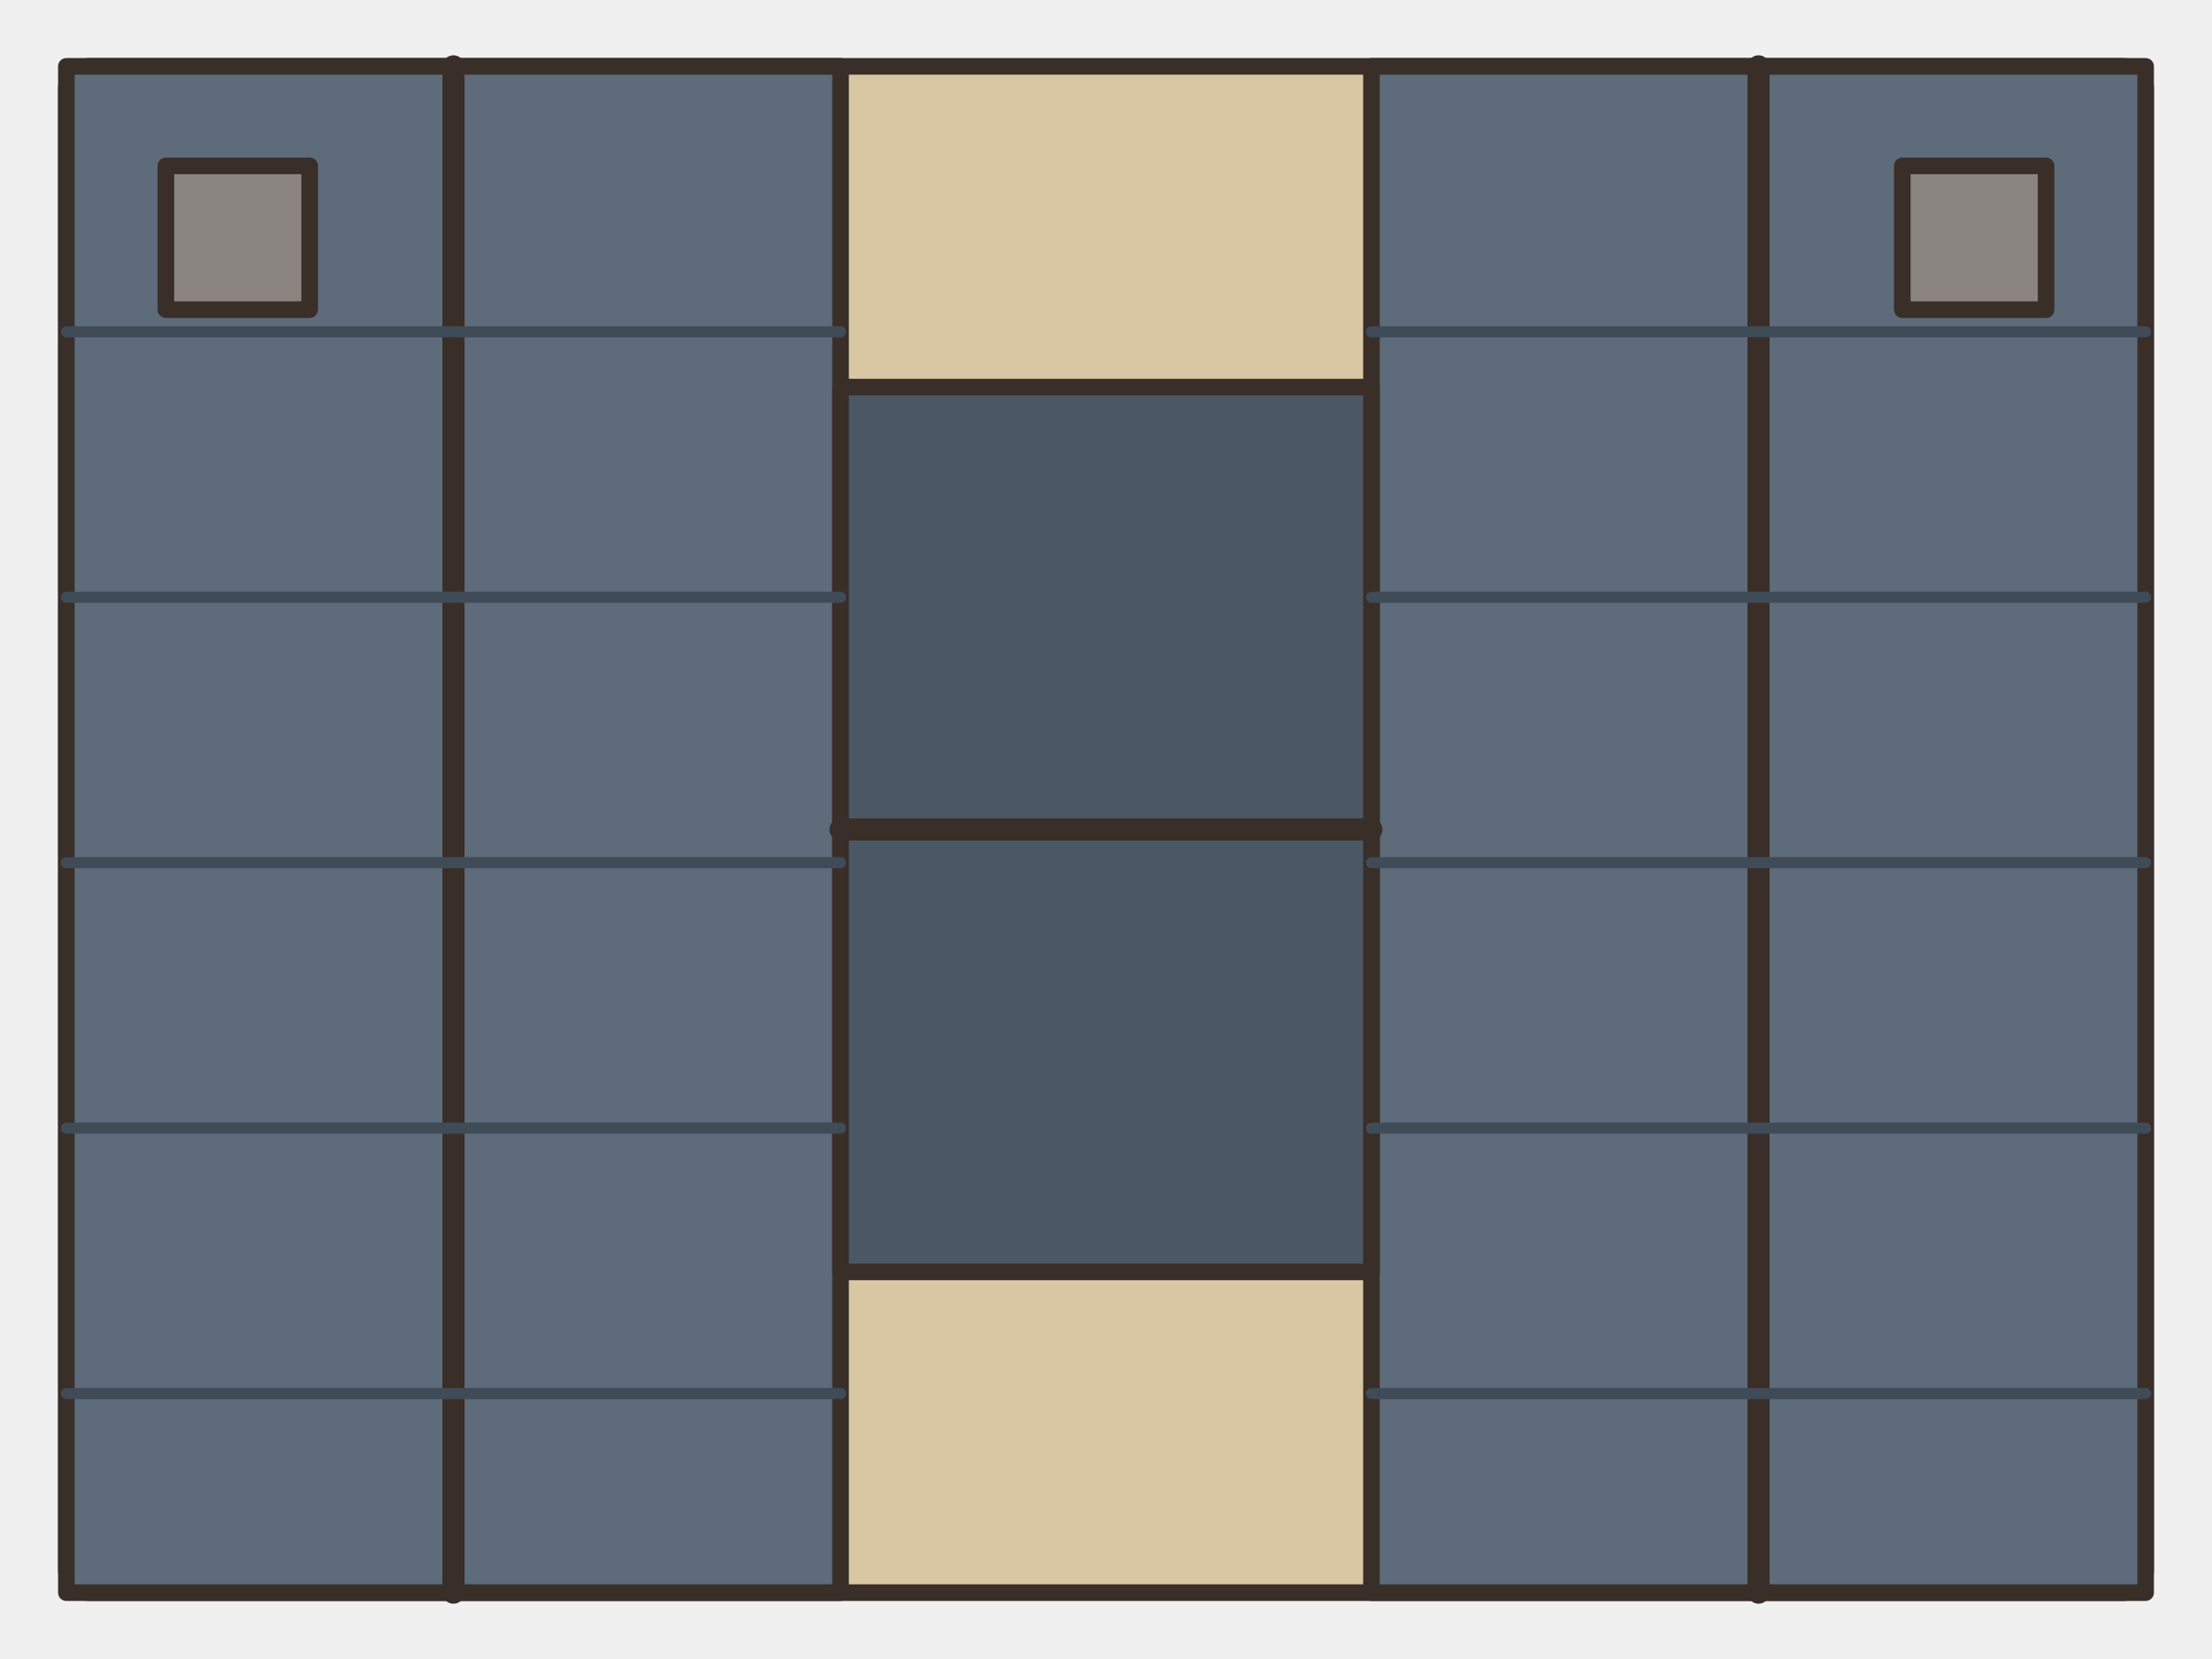
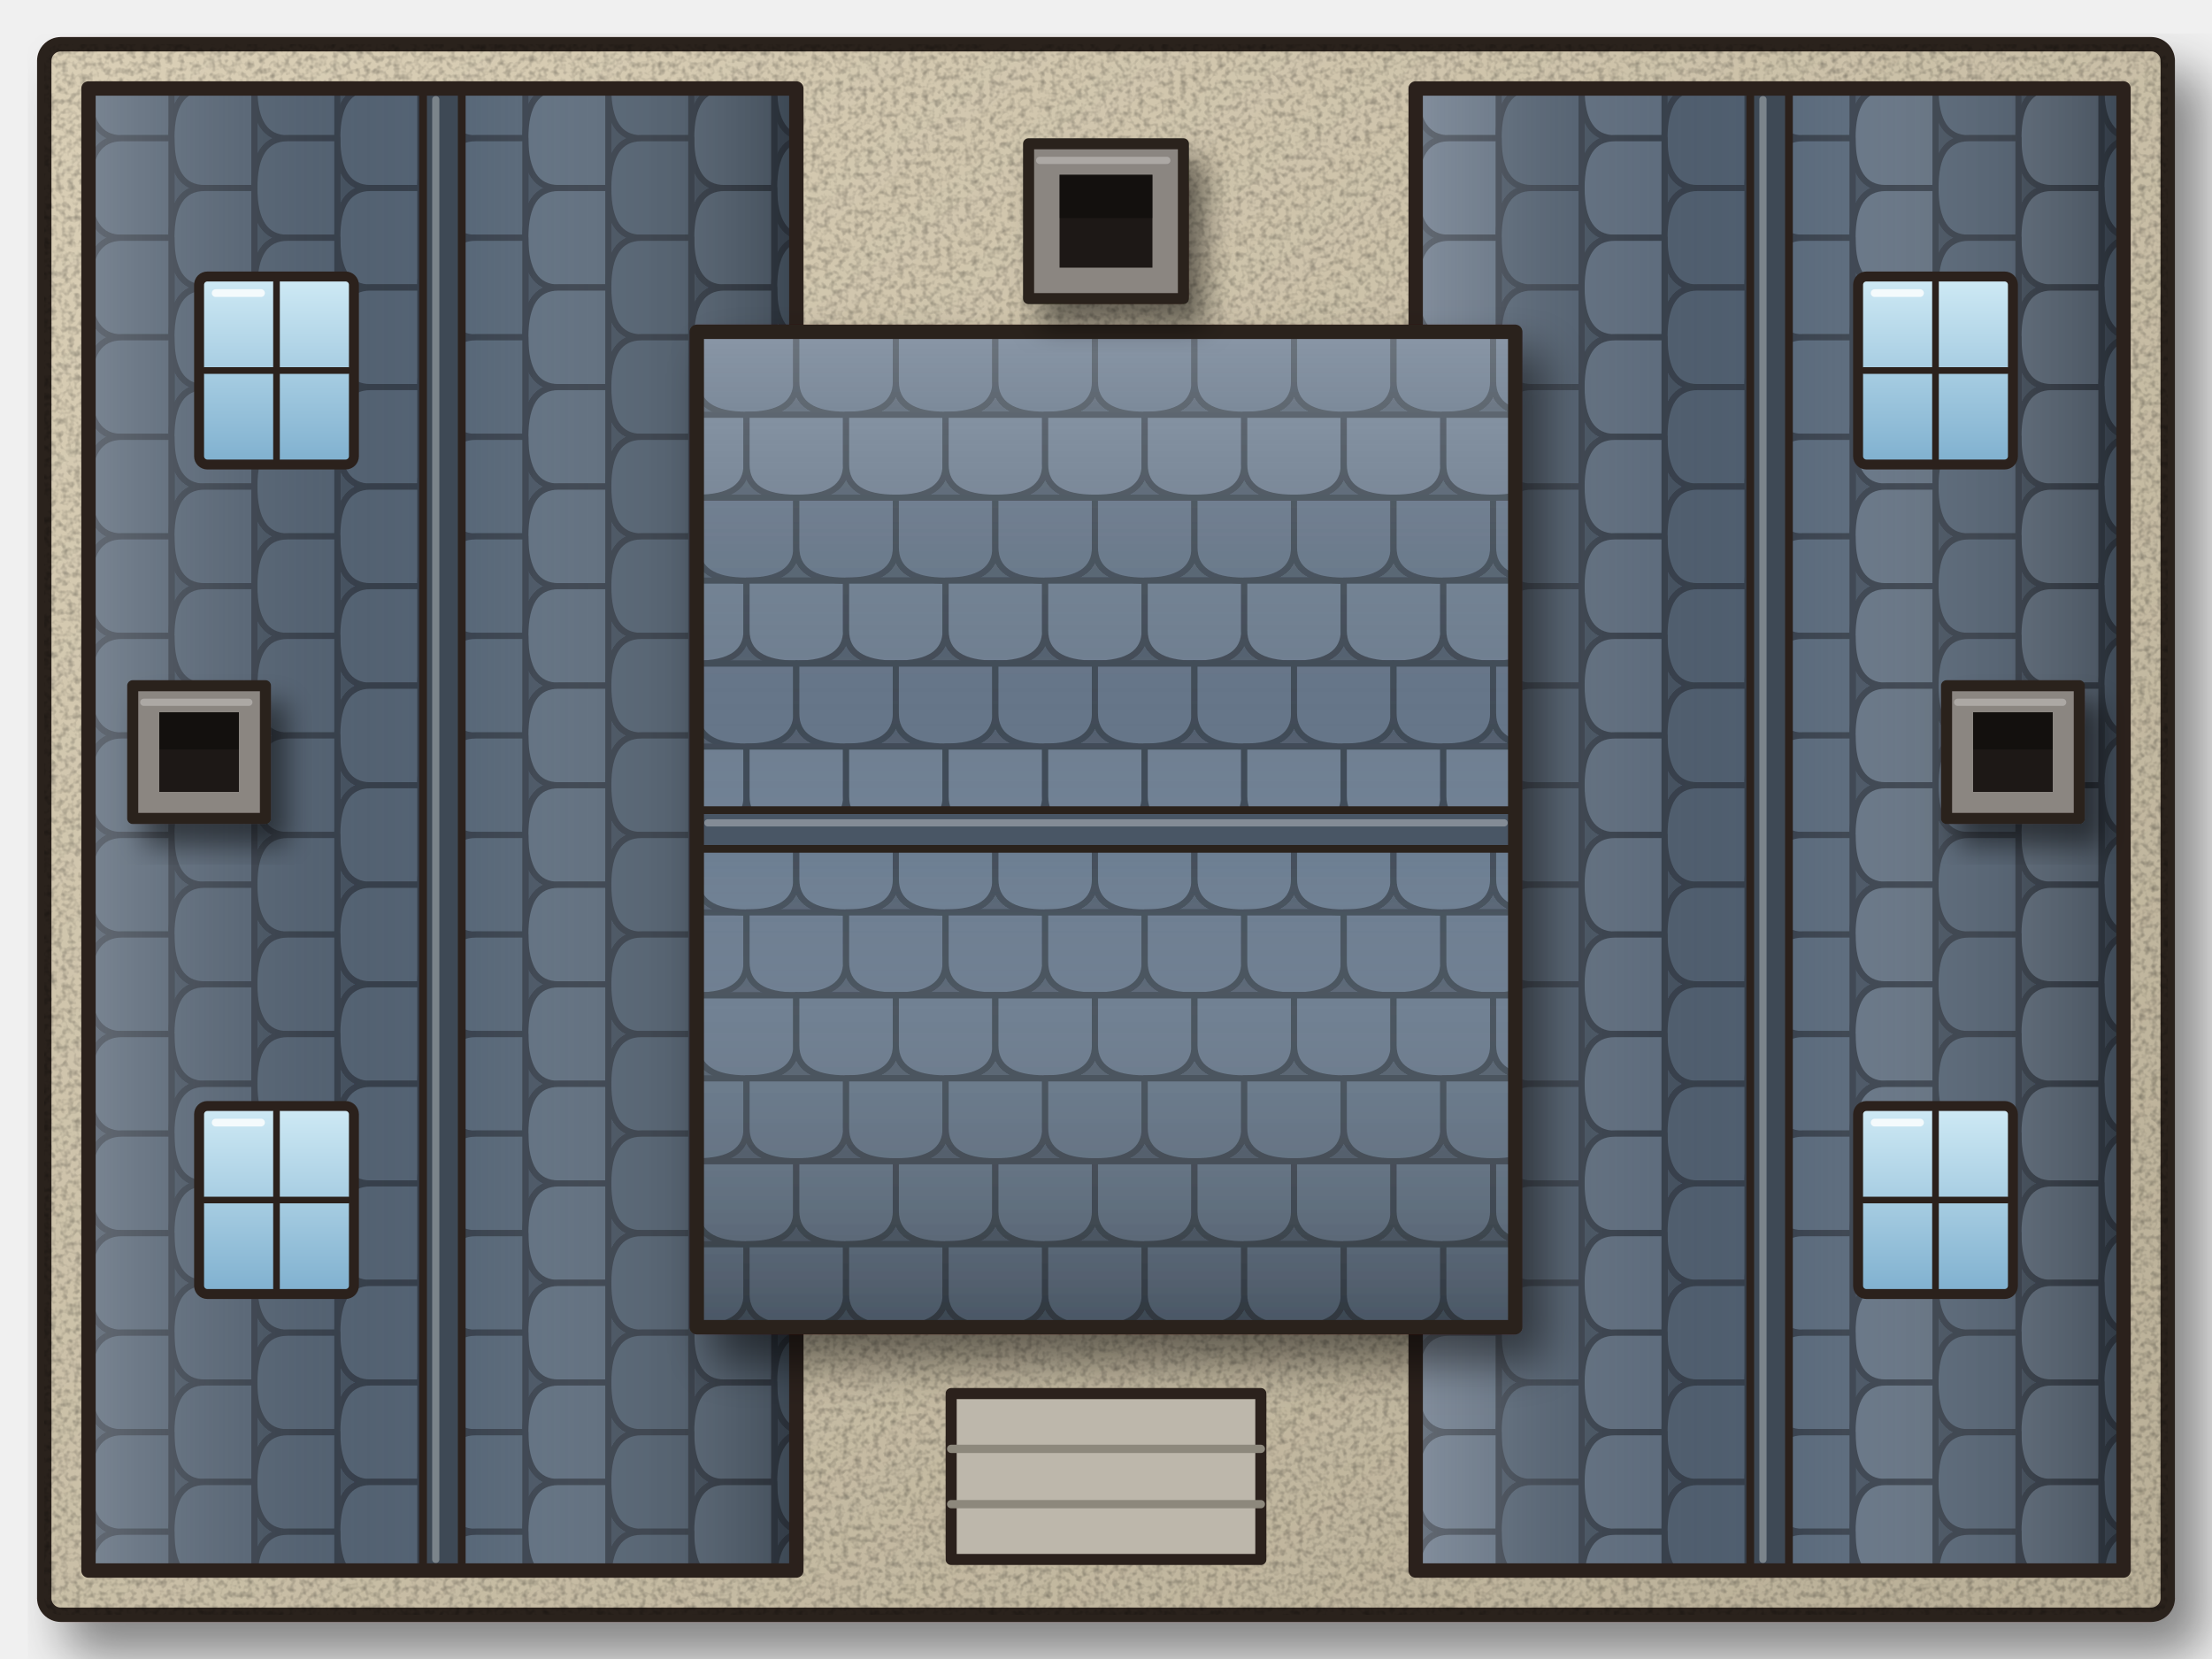
- <svg xmlns="http://www.w3.org/2000/svg" viewBox="0 0 400 300" width="400" height="300">
-   <g stroke="#3a2e28" stroke-width="3" stroke-linejoin="round" stroke-linecap="round">
-     <rect x="12" y="12" width="376" height="276" rx="4" fill="#d9c7a3" />
-     <rect x="12" y="12" width="140" height="276" fill="#5d6b7a" />
-     <rect x="248" y="12" width="140" height="276" fill="#5d6b7a" />
-     <rect x="152" y="70" width="96" height="160" fill="#4a5866" />
-     <line x1="82" y1="12" x2="82" y2="288" stroke-width="4" />
-     <line x1="318" y1="12" x2="318" y2="288" stroke-width="4" />
-     <line x1="152" y1="150" x2="248" y2="150" stroke-width="4" />
-     <path d="M12 60H152M12 108H152M12 156H152M12 204H152M12 252H152M248 60H388M248 108H388M248 156H388M248 204H388M248 252H388" fill="none" stroke="#3f4b57" stroke-width="2" />
-     <rect x="30" y="30" width="26" height="26" fill="#8a8580" />
-     <rect x="344" y="30" width="26" height="26" fill="#8a8580" />
-   </g>
+ <svg xmlns="http://www.w3.org/2000/svg" viewBox="0 0 400 300" width="400" height="300" stroke-linejoin="round" stroke-linecap="round">
+   <defs>
+     <linearGradient id="l1" x1="0" y1="0" x2="1" y2="1">
+       <stop offset="0" stop-color="#dacfb6" />
+       <stop offset="1" stop-color="#b9af97" />
+     </linearGradient>
+     <filter id="s2" x="-35%" y="-35%" width="170%" height="170%">
+       <feDropShadow dx="5" dy="6" stdDeviation="4.5" flood-color="#000" flood-opacity="0.45" />
+     </filter>
+     <filter id="n3" x="0" y="0" width="100%" height="100%">
+       <feTurbulence type="fractalNoise" baseFrequency="0.9" numOctaves="2" seed="2" result="t" />
+       <feColorMatrix in="t" type="matrix" values="0 0 0 0 0  0 0 0 0 0  0 0 0 0 0  0 0 0 0.57 -0.24" />
+       <feComposite in2="SourceGraphic" operator="in" />
+     </filter>
+     <g id="t4">
+       <g transform="translate(30 0) rotate(90)">
+         <path d="M-18 0H0V9Q0 15 -9 15Q-18 15 -18 9Z" fill="#556475" stroke="#37404c" stroke-width="1.1" />
+         <path d="M0 0H18V9Q18 15 9 15Q0 15 0 9Z" fill="#5d6c7e" stroke="#37404c" stroke-width="1.1" />
+         <path d="M18 0H36V9Q36 15 27 15Q18 15 18 9Z" fill="#5d6c7e" stroke="#37404c" stroke-width="1.1" />
+         <path d="M36 0H54V9Q54 15 45 15Q36 15 36 9Z" fill="#617081" stroke="#37404c" stroke-width="1.1" />
+         <path d="M-9 15H9V24Q9 30 0 30Q-9 30 -9 24Z" fill="#546374" stroke="#37404c" stroke-width="1.1" />
+         <path d="M9 15H27V24Q27 30 18 30Q9 30 9 24Z" fill="#546475" stroke="#37404c" stroke-width="1.1" />
+         <path d="M27 15H45V24Q45 30 36 30Q27 30 27 24Z" fill="#536273" stroke="#37404c" stroke-width="1.1" />
+         <path d="M45 15H63V24Q63 30 54 30Q45 30 45 24Z" fill="#546375" stroke="#37404c" stroke-width="1.1" />
+       </g>
+     </g>
+     <clipPath id="c5">
+       <rect x="16" y="16" width="64" height="268" fill="#000" stroke="none" />
+     </clipPath>
+     <linearGradient id="l6" x1="0" y1="0" x2="1" y2="0">
+       <stop offset="0" stop-color="#ffffff" stop-opacity="0.22" />
+       <stop offset="1" stop-color="#000000" stop-opacity="0" />
+     </linearGradient>
+     <g id="t7">
+       <g transform="translate(30 0) rotate(90)">
+         <path d="M-18 0H0V9Q0 15 -9 15Q-18 15 -18 9Z" fill="#5e6e7f" stroke="#37404c" stroke-width="1.1" />
+         <path d="M0 0H18V9Q18 15 9 15Q0 15 0 9Z" fill="#536273" stroke="#37404c" stroke-width="1.1" />
+         <path d="M18 0H36V9Q36 15 27 15Q18 15 18 9Z" fill="#59697b" stroke="#37404c" stroke-width="1.1" />
+         <path d="M36 0H54V9Q54 15 45 15Q36 15 36 9Z" fill="#546374" stroke="#37404c" stroke-width="1.1" />
+         <path d="M-9 15H9V24Q9 30 0 30Q-9 30 -9 24Z" fill="#556576" stroke="#37404c" stroke-width="1.1" />
+         <path d="M9 15H27V24Q27 30 18 30Q9 30 9 24Z" fill="#576779" stroke="#37404c" stroke-width="1.1" />
+         <path d="M27 15H45V24Q45 30 36 30Q27 30 27 24Z" fill="#617081" stroke="#37404c" stroke-width="1.1" />
+         <path d="M45 15H63V24Q63 30 54 30Q45 30 45 24Z" fill="#5b6b7c" stroke="#37404c" stroke-width="1.1" />
+       </g>
+     </g>
+     <clipPath id="c8">
+       <rect x="80" y="16" width="64" height="268" fill="#000" stroke="none" />
+     </clipPath>
+     <linearGradient id="l9" x1="0" y1="0" x2="1" y2="0">
+       <stop offset="0" stop-color="#ffffff" stop-opacity="0" />
+       <stop offset="1" stop-color="#000000" stop-opacity="0.3" />
+     </linearGradient>
+     <g id="t10">
+       <g transform="translate(30 0) rotate(90)">
+         <path d="M-18 0H0V9Q0 15 -9 15Q-18 15 -18 9Z" fill="#516071" stroke="#37404c" stroke-width="1.1" />
+         <path d="M0 0H18V9Q18 15 9 15Q0 15 0 9Z" fill="#556476" stroke="#37404c" stroke-width="1.1" />
+         <path d="M18 0H36V9Q36 15 27 15Q18 15 18 9Z" fill="#536273" stroke="#37404c" stroke-width="1.1" />
+         <path d="M36 0H54V9Q54 15 45 15Q36 15 36 9Z" fill="#627182" stroke="#37404c" stroke-width="1.1" />
+         <path d="M-9 15H9V24Q9 30 0 30Q-9 30 -9 24Z" fill="#606f81" stroke="#37404c" stroke-width="1.1" />
+         <path d="M9 15H27V24Q27 30 18 30Q9 30 9 24Z" fill="#606f81" stroke="#37404c" stroke-width="1.1" />
+         <path d="M27 15H45V24Q45 30 36 30Q27 30 27 24Z" fill="#617081" stroke="#37404c" stroke-width="1.1" />
+         <path d="M45 15H63V24Q63 30 54 30Q45 30 45 24Z" fill="#5f6e7f" stroke="#37404c" stroke-width="1.1" />
+       </g>
+     </g>
+     <clipPath id="c11">
+       <rect x="256" y="16" width="64" height="268" fill="#000" stroke="none" />
+     </clipPath>
+     <linearGradient id="l12" x1="0" y1="0" x2="1" y2="0">
+       <stop offset="0" stop-color="#ffffff" stop-opacity="0.22" />
+       <stop offset="1" stop-color="#000000" stop-opacity="0" />
+     </linearGradient>
+     <g id="t13">
+       <g transform="translate(30 0) rotate(90)">
+         <path d="M-18 0H0V9Q0 15 -9 15Q-18 15 -18 9Z" fill="#647384" stroke="#37404c" stroke-width="1.1" />
+         <path d="M0 0H18V9Q18 15 9 15Q0 15 0 9Z" fill="#606f80" stroke="#37404c" stroke-width="1.1" />
+         <path d="M18 0H36V9Q36 15 27 15Q18 15 18 9Z" fill="#556475" stroke="#37404c" stroke-width="1.1" />
+         <path d="M36 0H54V9Q54 15 45 15Q36 15 36 9Z" fill="#617081" stroke="#37404c" stroke-width="1.1" />
+         <path d="M-9 15H9V24Q9 30 0 30Q-9 30 -9 24Z" fill="#58687a" stroke="#37404c" stroke-width="1.1" />
+         <path d="M9 15H27V24Q27 30 18 30Q9 30 9 24Z" fill="#5f6e7f" stroke="#37404c" stroke-width="1.1" />
+         <path d="M27 15H45V24Q45 30 36 30Q27 30 27 24Z" fill="#5a6a7b" stroke="#37404c" stroke-width="1.1" />
+         <path d="M45 15H63V24Q63 30 54 30Q45 30 45 24Z" fill="#576779" stroke="#37404c" stroke-width="1.1" />
+       </g>
+     </g>
+     <clipPath id="c14">
+       <rect x="320" y="16" width="64" height="268" fill="#000" stroke="none" />
+     </clipPath>
+     <linearGradient id="l15" x1="0" y1="0" x2="1" y2="0">
+       <stop offset="0" stop-color="#ffffff" stop-opacity="0" />
+       <stop offset="1" stop-color="#000000" stop-opacity="0.3" />
+     </linearGradient>
+     <g id="t16">
+       <path d="M-18 0H0V9Q0 15 -9 15Q-18 15 -18 9Z" fill="#68798d" stroke="#424d59" stroke-width="1.1" />
+       <path d="M0 0H18V9Q18 15 9 15Q0 15 0 9Z" fill="#697b8e" stroke="#424d59" stroke-width="1.1" />
+       <path d="M18 0H36V9Q36 15 27 15Q18 15 18 9Z" fill="#67788c" stroke="#424d59" stroke-width="1.1" />
+       <path d="M36 0H54V9Q54 15 45 15Q36 15 36 9Z" fill="#647487" stroke="#424d59" stroke-width="1.1" />
+       <path d="M-9 15H9V24Q9 30 0 30Q-9 30 -9 24Z" fill="#728396" stroke="#424d59" stroke-width="1.1" />
+       <path d="M9 15H27V24Q27 30 18 30Q9 30 9 24Z" fill="#718295" stroke="#424d59" stroke-width="1.1" />
+       <path d="M27 15H45V24Q45 30 36 30Q27 30 27 24Z" fill="#768699" stroke="#424d59" stroke-width="1.1" />
+       <path d="M45 15H63V24Q63 30 54 30Q45 30 45 24Z" fill="#6f8093" stroke="#424d59" stroke-width="1.1" />
+     </g>
+     <clipPath id="c17">
+       <rect x="126" y="60" width="148" height="90" fill="#000" stroke="none" />
+     </clipPath>
+     <linearGradient id="l18" x1="0" y1="0" x2="0" y2="1">
+       <stop offset="0" stop-color="#ffffff" stop-opacity="0.22" />
+       <stop offset="1" stop-color="#000000" stop-opacity="0" />
+     </linearGradient>
+     <g id="t19">
+       <path d="M-18 0H0V9Q0 15 -9 15Q-18 15 -18 9Z" fill="#6b7d91" stroke="#424d59" stroke-width="1.1" />
+       <path d="M0 0H18V9Q18 15 9 15Q0 15 0 9Z" fill="#708194" stroke="#424d59" stroke-width="1.1" />
+       <path d="M18 0H36V9Q36 15 27 15Q18 15 18 9Z" fill="#647588" stroke="#424d59" stroke-width="1.1" />
+       <path d="M36 0H54V9Q54 15 45 15Q36 15 36 9Z" fill="#6e8093" stroke="#424d59" stroke-width="1.1" />
+       <path d="M-9 15H9V24Q9 30 0 30Q-9 30 -9 24Z" fill="#697b8f" stroke="#424d59" stroke-width="1.1" />
+       <path d="M9 15H27V24Q27 30 18 30Q9 30 9 24Z" fill="#657689" stroke="#424d59" stroke-width="1.1" />
+       <path d="M27 15H45V24Q45 30 36 30Q27 30 27 24Z" fill="#657689" stroke="#424d59" stroke-width="1.1" />
+       <path d="M45 15H63V24Q63 30 54 30Q45 30 45 24Z" fill="#6b7c90" stroke="#424d59" stroke-width="1.1" />
+     </g>
+     <clipPath id="c20">
+       <rect x="126" y="150" width="148" height="90" fill="#000" stroke="none" />
+     </clipPath>
+     <linearGradient id="l21" x1="0" y1="0" x2="0" y2="1">
+       <stop offset="0" stop-color="#ffffff" stop-opacity="0" />
+       <stop offset="1" stop-color="#000000" stop-opacity="0.3" />
+     </linearGradient>
+     <filter id="s22" x="-35%" y="-35%" width="170%" height="170%">
+       <feDropShadow dx="4" dy="5" stdDeviation="4" flood-color="#000" flood-opacity="0.5" />
+     </filter>
+     <linearGradient id="l23" x1="0" y1="0" x2="0" y2="1">
+       <stop offset="0" stop-color="#cfeaf5" />
+       <stop offset="1" stop-color="#7fb0cf" />
+     </linearGradient>
+     <linearGradient id="l24" x1="0" y1="0" x2="0" y2="1">
+       <stop offset="0" stop-color="#cfeaf5" />
+       <stop offset="1" stop-color="#7fb0cf" />
+     </linearGradient>
+     <linearGradient id="l25" x1="0" y1="0" x2="0" y2="1">
+       <stop offset="0" stop-color="#cfeaf5" />
+       <stop offset="1" stop-color="#7fb0cf" />
+     </linearGradient>
+     <linearGradient id="l26" x1="0" y1="0" x2="0" y2="1">
+       <stop offset="0" stop-color="#cfeaf5" />
+       <stop offset="1" stop-color="#7fb0cf" />
+     </linearGradient>
+     <filter id="s27" x="-35%" y="-35%" width="170%" height="170%">
+       <feDropShadow dx="3" dy="4" stdDeviation="2.5" flood-color="#000" flood-opacity="0.5" />
+     </filter>
+   </defs>
+   <g filter="url(#s2)">
+     <rect x="8" y="8" width="384" height="284" rx="3" fill="url(#l1)" stroke="#2b211c" stroke-width="2.6" />
+   </g>
+   <g filter="url(#n3)">
+     <rect x="8" y="8" width="384" height="284" rx="3" fill="#000" stroke="none" />
+   </g>
+   <g clip-path="url(#c5)">
+     <rect x="16" y="16" width="64" height="268" fill="#465362" stroke="none" />
+     <use href="#t4" x="16" y="16" />
+     <use href="#t4" x="46" y="16" />
+     <use href="#t4" x="76" y="16" />
+     <use href="#t4" x="106" y="16" />
+     <use href="#t4" x="16" y="34" />
+     <use href="#t4" x="46" y="34" />
+     <use href="#t4" x="76" y="34" />
+     <use href="#t4" x="106" y="34" />
+     <use href="#t4" x="16" y="52" />
+     <use href="#t4" x="46" y="52" />
+     <use href="#t4" x="76" y="52" />
+     <use href="#t4" x="106" y="52" />
+     <use href="#t4" x="16" y="70" />
+     <use href="#t4" x="46" y="70" />
+     <use href="#t4" x="76" y="70" />
+     <use href="#t4" x="106" y="70" />
+     <use href="#t4" x="16" y="88" />
+     <use href="#t4" x="46" y="88" />
+     <use href="#t4" x="76" y="88" />
+     <use href="#t4" x="106" y="88" />
+     <use href="#t4" x="16" y="106" />
+     <use href="#t4" x="46" y="106" />
+     <use href="#t4" x="76" y="106" />
+     <use href="#t4" x="106" y="106" />
+     <use href="#t4" x="16" y="124" />
+     <use href="#t4" x="46" y="124" />
+     <use href="#t4" x="76" y="124" />
+     <use href="#t4" x="106" y="124" />
+     <use href="#t4" x="16" y="142" />
+     <use href="#t4" x="46" y="142" />
+     <use href="#t4" x="76" y="142" />
+     <use href="#t4" x="106" y="142" />
+     <use href="#t4" x="16" y="160" />
+     <use href="#t4" x="46" y="160" />
+     <use href="#t4" x="76" y="160" />
+     <use href="#t4" x="106" y="160" />
+     <use href="#t4" x="16" y="178" />
+     <use href="#t4" x="46" y="178" />
+     <use href="#t4" x="76" y="178" />
+     <use href="#t4" x="106" y="178" />
+     <use href="#t4" x="16" y="196" />
+     <use href="#t4" x="46" y="196" />
+     <use href="#t4" x="76" y="196" />
+     <use href="#t4" x="106" y="196" />
+     <use href="#t4" x="16" y="214" />
+     <use href="#t4" x="46" y="214" />
+     <use href="#t4" x="76" y="214" />
+     <use href="#t4" x="106" y="214" />
+     <use href="#t4" x="16" y="232" />
+     <use href="#t4" x="46" y="232" />
+     <use href="#t4" x="76" y="232" />
+     <use href="#t4" x="106" y="232" />
+     <use href="#t4" x="16" y="250" />
+     <use href="#t4" x="46" y="250" />
+     <use href="#t4" x="76" y="250" />
+     <use href="#t4" x="106" y="250" />
+     <use href="#t4" x="16" y="268" />
+     <use href="#t4" x="46" y="268" />
+     <use href="#t4" x="76" y="268" />
+     <use href="#t4" x="106" y="268" />
+     <use href="#t4" x="16" y="286" />
+     <use href="#t4" x="46" y="286" />
+     <use href="#t4" x="76" y="286" />
+     <use href="#t4" x="106" y="286" />
+   </g>
+   <rect x="16" y="16" width="64" height="268" fill="url(#l6)" stroke="none" />
+   <g clip-path="url(#c8)">
+     <rect x="80" y="16" width="64" height="268" fill="#465362" stroke="none" />
+     <use href="#t7" x="80" y="16" />
+     <use href="#t7" x="110" y="16" />
+     <use href="#t7" x="140" y="16" />
+     <use href="#t7" x="170" y="16" />
+     <use href="#t7" x="80" y="34" />
+     <use href="#t7" x="110" y="34" />
+     <use href="#t7" x="140" y="34" />
+     <use href="#t7" x="170" y="34" />
+     <use href="#t7" x="80" y="52" />
+     <use href="#t7" x="110" y="52" />
+     <use href="#t7" x="140" y="52" />
+     <use href="#t7" x="170" y="52" />
+     <use href="#t7" x="80" y="70" />
+     <use href="#t7" x="110" y="70" />
+     <use href="#t7" x="140" y="70" />
+     <use href="#t7" x="170" y="70" />
+     <use href="#t7" x="80" y="88" />
+     <use href="#t7" x="110" y="88" />
+     <use href="#t7" x="140" y="88" />
+     <use href="#t7" x="170" y="88" />
+     <use href="#t7" x="80" y="106" />
+     <use href="#t7" x="110" y="106" />
+     <use href="#t7" x="140" y="106" />
+     <use href="#t7" x="170" y="106" />
+     <use href="#t7" x="80" y="124" />
+     <use href="#t7" x="110" y="124" />
+     <use href="#t7" x="140" y="124" />
+     <use href="#t7" x="170" y="124" />
+     <use href="#t7" x="80" y="142" />
+     <use href="#t7" x="110" y="142" />
+     <use href="#t7" x="140" y="142" />
+     <use href="#t7" x="170" y="142" />
+     <use href="#t7" x="80" y="160" />
+     <use href="#t7" x="110" y="160" />
+     <use href="#t7" x="140" y="160" />
+     <use href="#t7" x="170" y="160" />
+     <use href="#t7" x="80" y="178" />
+     <use href="#t7" x="110" y="178" />
+     <use href="#t7" x="140" y="178" />
+     <use href="#t7" x="170" y="178" />
+     <use href="#t7" x="80" y="196" />
+     <use href="#t7" x="110" y="196" />
+     <use href="#t7" x="140" y="196" />
+     <use href="#t7" x="170" y="196" />
+     <use href="#t7" x="80" y="214" />
+     <use href="#t7" x="110" y="214" />
+     <use href="#t7" x="140" y="214" />
+     <use href="#t7" x="170" y="214" />
+     <use href="#t7" x="80" y="232" />
+     <use href="#t7" x="110" y="232" />
+     <use href="#t7" x="140" y="232" />
+     <use href="#t7" x="170" y="232" />
+     <use href="#t7" x="80" y="250" />
+     <use href="#t7" x="110" y="250" />
+     <use href="#t7" x="140" y="250" />
+     <use href="#t7" x="170" y="250" />
+     <use href="#t7" x="80" y="268" />
+     <use href="#t7" x="110" y="268" />
+     <use href="#t7" x="140" y="268" />
+     <use href="#t7" x="170" y="268" />
+     <use href="#t7" x="80" y="286" />
+     <use href="#t7" x="110" y="286" />
+     <use href="#t7" x="140" y="286" />
+     <use href="#t7" x="170" y="286" />
+   </g>
+   <rect x="80" y="16" width="64" height="268" fill="url(#l9)" stroke="none" />
+   <rect x="76.5" y="16" width="7" height="268" fill="#3e4955" stroke="#2b211c" stroke-width="1.4" />
+   <line x1="78.8" y1="18" x2="78.8" y2="282" stroke="#8b9299" stroke-width="1.3" stroke-linecap="round" opacity="0.8" />
+   <rect x="16" y="16" width="128" height="268" fill="none" stroke="#2b211c" stroke-width="2.6" />
+   <g clip-path="url(#c11)">
+     <rect x="256" y="16" width="64" height="268" fill="#465362" stroke="none" />
+     <use href="#t10" x="256" y="16" />
+     <use href="#t10" x="286" y="16" />
+     <use href="#t10" x="316" y="16" />
+     <use href="#t10" x="346" y="16" />
+     <use href="#t10" x="256" y="34" />
+     <use href="#t10" x="286" y="34" />
+     <use href="#t10" x="316" y="34" />
+     <use href="#t10" x="346" y="34" />
+     <use href="#t10" x="256" y="52" />
+     <use href="#t10" x="286" y="52" />
+     <use href="#t10" x="316" y="52" />
+     <use href="#t10" x="346" y="52" />
+     <use href="#t10" x="256" y="70" />
+     <use href="#t10" x="286" y="70" />
+     <use href="#t10" x="316" y="70" />
+     <use href="#t10" x="346" y="70" />
+     <use href="#t10" x="256" y="88" />
+     <use href="#t10" x="286" y="88" />
+     <use href="#t10" x="316" y="88" />
+     <use href="#t10" x="346" y="88" />
+     <use href="#t10" x="256" y="106" />
+     <use href="#t10" x="286" y="106" />
+     <use href="#t10" x="316" y="106" />
+     <use href="#t10" x="346" y="106" />
+     <use href="#t10" x="256" y="124" />
+     <use href="#t10" x="286" y="124" />
+     <use href="#t10" x="316" y="124" />
+     <use href="#t10" x="346" y="124" />
+     <use href="#t10" x="256" y="142" />
+     <use href="#t10" x="286" y="142" />
+     <use href="#t10" x="316" y="142" />
+     <use href="#t10" x="346" y="142" />
+     <use href="#t10" x="256" y="160" />
+     <use href="#t10" x="286" y="160" />
+     <use href="#t10" x="316" y="160" />
+     <use href="#t10" x="346" y="160" />
+     <use href="#t10" x="256" y="178" />
+     <use href="#t10" x="286" y="178" />
+     <use href="#t10" x="316" y="178" />
+     <use href="#t10" x="346" y="178" />
+     <use href="#t10" x="256" y="196" />
+     <use href="#t10" x="286" y="196" />
+     <use href="#t10" x="316" y="196" />
+     <use href="#t10" x="346" y="196" />
+     <use href="#t10" x="256" y="214" />
+     <use href="#t10" x="286" y="214" />
+     <use href="#t10" x="316" y="214" />
+     <use href="#t10" x="346" y="214" />
+     <use href="#t10" x="256" y="232" />
+     <use href="#t10" x="286" y="232" />
+     <use href="#t10" x="316" y="232" />
+     <use href="#t10" x="346" y="232" />
+     <use href="#t10" x="256" y="250" />
+     <use href="#t10" x="286" y="250" />
+     <use href="#t10" x="316" y="250" />
+     <use href="#t10" x="346" y="250" />
+     <use href="#t10" x="256" y="268" />
+     <use href="#t10" x="286" y="268" />
+     <use href="#t10" x="316" y="268" />
+     <use href="#t10" x="346" y="268" />
+     <use href="#t10" x="256" y="286" />
+     <use href="#t10" x="286" y="286" />
+     <use href="#t10" x="316" y="286" />
+     <use href="#t10" x="346" y="286" />
+   </g>
+   <rect x="256" y="16" width="64" height="268" fill="url(#l12)" stroke="none" />
+   <g clip-path="url(#c14)">
+     <rect x="320" y="16" width="64" height="268" fill="#465362" stroke="none" />
+     <use href="#t13" x="320" y="16" />
+     <use href="#t13" x="350" y="16" />
+     <use href="#t13" x="380" y="16" />
+     <use href="#t13" x="410" y="16" />
+     <use href="#t13" x="320" y="34" />
+     <use href="#t13" x="350" y="34" />
+     <use href="#t13" x="380" y="34" />
+     <use href="#t13" x="410" y="34" />
+     <use href="#t13" x="320" y="52" />
+     <use href="#t13" x="350" y="52" />
+     <use href="#t13" x="380" y="52" />
+     <use href="#t13" x="410" y="52" />
+     <use href="#t13" x="320" y="70" />
+     <use href="#t13" x="350" y="70" />
+     <use href="#t13" x="380" y="70" />
+     <use href="#t13" x="410" y="70" />
+     <use href="#t13" x="320" y="88" />
+     <use href="#t13" x="350" y="88" />
+     <use href="#t13" x="380" y="88" />
+     <use href="#t13" x="410" y="88" />
+     <use href="#t13" x="320" y="106" />
+     <use href="#t13" x="350" y="106" />
+     <use href="#t13" x="380" y="106" />
+     <use href="#t13" x="410" y="106" />
+     <use href="#t13" x="320" y="124" />
+     <use href="#t13" x="350" y="124" />
+     <use href="#t13" x="380" y="124" />
+     <use href="#t13" x="410" y="124" />
+     <use href="#t13" x="320" y="142" />
+     <use href="#t13" x="350" y="142" />
+     <use href="#t13" x="380" y="142" />
+     <use href="#t13" x="410" y="142" />
+     <use href="#t13" x="320" y="160" />
+     <use href="#t13" x="350" y="160" />
+     <use href="#t13" x="380" y="160" />
+     <use href="#t13" x="410" y="160" />
+     <use href="#t13" x="320" y="178" />
+     <use href="#t13" x="350" y="178" />
+     <use href="#t13" x="380" y="178" />
+     <use href="#t13" x="410" y="178" />
+     <use href="#t13" x="320" y="196" />
+     <use href="#t13" x="350" y="196" />
+     <use href="#t13" x="380" y="196" />
+     <use href="#t13" x="410" y="196" />
+     <use href="#t13" x="320" y="214" />
+     <use href="#t13" x="350" y="214" />
+     <use href="#t13" x="380" y="214" />
+     <use href="#t13" x="410" y="214" />
+     <use href="#t13" x="320" y="232" />
+     <use href="#t13" x="350" y="232" />
+     <use href="#t13" x="380" y="232" />
+     <use href="#t13" x="410" y="232" />
+     <use href="#t13" x="320" y="250" />
+     <use href="#t13" x="350" y="250" />
+     <use href="#t13" x="380" y="250" />
+     <use href="#t13" x="410" y="250" />
+     <use href="#t13" x="320" y="268" />
+     <use href="#t13" x="350" y="268" />
+     <use href="#t13" x="380" y="268" />
+     <use href="#t13" x="410" y="268" />
+     <use href="#t13" x="320" y="286" />
+     <use href="#t13" x="350" y="286" />
+     <use href="#t13" x="380" y="286" />
+     <use href="#t13" x="410" y="286" />
+   </g>
+   <rect x="320" y="16" width="64" height="268" fill="url(#l15)" stroke="none" />
+   <rect x="316.5" y="16" width="7" height="268" fill="#3e4955" stroke="#2b211c" stroke-width="1.4" />
+   <line x1="318.8" y1="18" x2="318.8" y2="282" stroke="#8b9299" stroke-width="1.3" stroke-linecap="round" opacity="0.8" />
+   <rect x="256" y="16" width="128" height="268" fill="none" stroke="#2b211c" stroke-width="2.6" />
+   <g filter="url(#s22)">
+     <g clip-path="url(#c17)">
+       <rect x="126" y="60" width="148" height="90" fill="#556373" stroke="none" />
+       <use href="#t16" x="126" y="60" />
+       <use href="#t16" x="144" y="60" />
+       <use href="#t16" x="162" y="60" />
+       <use href="#t16" x="180" y="60" />
+       <use href="#t16" x="198" y="60" />
+       <use href="#t16" x="216" y="60" />
+       <use href="#t16" x="234" y="60" />
+       <use href="#t16" x="252" y="60" />
+       <use href="#t16" x="270" y="60" />
+       <use href="#t16" x="288" y="60" />
+       <use href="#t16" x="126" y="90" />
+       <use href="#t16" x="144" y="90" />
+       <use href="#t16" x="162" y="90" />
+       <use href="#t16" x="180" y="90" />
+       <use href="#t16" x="198" y="90" />
+       <use href="#t16" x="216" y="90" />
+       <use href="#t16" x="234" y="90" />
+       <use href="#t16" x="252" y="90" />
+       <use href="#t16" x="270" y="90" />
+       <use href="#t16" x="288" y="90" />
+       <use href="#t16" x="126" y="120" />
+       <use href="#t16" x="144" y="120" />
+       <use href="#t16" x="162" y="120" />
+       <use href="#t16" x="180" y="120" />
+       <use href="#t16" x="198" y="120" />
+       <use href="#t16" x="216" y="120" />
+       <use href="#t16" x="234" y="120" />
+       <use href="#t16" x="252" y="120" />
+       <use href="#t16" x="270" y="120" />
+       <use href="#t16" x="288" y="120" />
+       <use href="#t16" x="126" y="150" />
+       <use href="#t16" x="144" y="150" />
+       <use href="#t16" x="162" y="150" />
+       <use href="#t16" x="180" y="150" />
+       <use href="#t16" x="198" y="150" />
+       <use href="#t16" x="216" y="150" />
+       <use href="#t16" x="234" y="150" />
+       <use href="#t16" x="252" y="150" />
+       <use href="#t16" x="270" y="150" />
+       <use href="#t16" x="288" y="150" />
+     </g>
+     <rect x="126" y="60" width="148" height="90" fill="url(#l18)" stroke="none" />
+     <g clip-path="url(#c20)">
+       <rect x="126" y="150" width="148" height="90" fill="#556373" stroke="none" />
+       <use href="#t19" x="126" y="150" />
+       <use href="#t19" x="144" y="150" />
+       <use href="#t19" x="162" y="150" />
+       <use href="#t19" x="180" y="150" />
+       <use href="#t19" x="198" y="150" />
+       <use href="#t19" x="216" y="150" />
+       <use href="#t19" x="234" y="150" />
+       <use href="#t19" x="252" y="150" />
+       <use href="#t19" x="270" y="150" />
+       <use href="#t19" x="288" y="150" />
+       <use href="#t19" x="126" y="180" />
+       <use href="#t19" x="144" y="180" />
+       <use href="#t19" x="162" y="180" />
+       <use href="#t19" x="180" y="180" />
+       <use href="#t19" x="198" y="180" />
+       <use href="#t19" x="216" y="180" />
+       <use href="#t19" x="234" y="180" />
+       <use href="#t19" x="252" y="180" />
+       <use href="#t19" x="270" y="180" />
+       <use href="#t19" x="288" y="180" />
+       <use href="#t19" x="126" y="210" />
+       <use href="#t19" x="144" y="210" />
+       <use href="#t19" x="162" y="210" />
+       <use href="#t19" x="180" y="210" />
+       <use href="#t19" x="198" y="210" />
+       <use href="#t19" x="216" y="210" />
+       <use href="#t19" x="234" y="210" />
+       <use href="#t19" x="252" y="210" />
+       <use href="#t19" x="270" y="210" />
+       <use href="#t19" x="288" y="210" />
+       <use href="#t19" x="126" y="240" />
+       <use href="#t19" x="144" y="240" />
+       <use href="#t19" x="162" y="240" />
+       <use href="#t19" x="180" y="240" />
+       <use href="#t19" x="198" y="240" />
+       <use href="#t19" x="216" y="240" />
+       <use href="#t19" x="234" y="240" />
+       <use href="#t19" x="252" y="240" />
+       <use href="#t19" x="270" y="240" />
+       <use href="#t19" x="288" y="240" />
+     </g>
+     <rect x="126" y="150" width="148" height="90" fill="url(#l21)" stroke="none" />
+     <rect x="126" y="146.5" width="148" height="7" fill="#4a5765" stroke="#2b211c" stroke-width="1.4" />
+     <line x1="128" y1="148.8" x2="272" y2="148.8" stroke="#929aa3" stroke-width="1.3" stroke-linecap="round" opacity="0.8" />
+     <rect x="126" y="60" width="148" height="180" fill="none" stroke="#2b211c" stroke-width="2.6" />
+   </g>
+   <rect x="36" y="50" width="28" height="34" rx="1.5" fill="url(#l23)" stroke="#2b211c" stroke-width="1.8" />
+   <line x1="50" y1="51" x2="50" y2="83" stroke="#2b211c" stroke-width="1.2" stroke-linecap="round" />
+   <line x1="37" y1="67" x2="63" y2="67" stroke="#2b211c" stroke-width="1.2" stroke-linecap="round" />
+   <line x1="39" y1="53" x2="47.2" y2="53" stroke="#ffffff" stroke-width="1.4" stroke-linecap="round" opacity="0.8" />
+   <rect x="336" y="50" width="28" height="34" rx="1.5" fill="url(#l24)" stroke="#2b211c" stroke-width="1.8" />
+   <line x1="350" y1="51" x2="350" y2="83" stroke="#2b211c" stroke-width="1.2" stroke-linecap="round" />
+   <line x1="337" y1="67" x2="363" y2="67" stroke="#2b211c" stroke-width="1.2" stroke-linecap="round" />
+   <line x1="339" y1="53" x2="347.2" y2="53" stroke="#ffffff" stroke-width="1.4" stroke-linecap="round" opacity="0.8" />
+   <rect x="36" y="200" width="28" height="34" rx="1.5" fill="url(#l25)" stroke="#2b211c" stroke-width="1.8" />
+   <line x1="50" y1="201" x2="50" y2="233" stroke="#2b211c" stroke-width="1.2" stroke-linecap="round" />
+   <line x1="37" y1="217" x2="63" y2="217" stroke="#2b211c" stroke-width="1.2" stroke-linecap="round" />
+   <line x1="39" y1="203" x2="47.2" y2="203" stroke="#ffffff" stroke-width="1.4" stroke-linecap="round" opacity="0.8" />
+   <rect x="336" y="200" width="28" height="34" rx="1.5" fill="url(#l26)" stroke="#2b211c" stroke-width="1.8" />
+   <line x1="350" y1="201" x2="350" y2="233" stroke="#2b211c" stroke-width="1.2" stroke-linecap="round" />
+   <line x1="337" y1="217" x2="363" y2="217" stroke="#2b211c" stroke-width="1.2" stroke-linecap="round" />
+   <line x1="339" y1="203" x2="347.2" y2="203" stroke="#ffffff" stroke-width="1.4" stroke-linecap="round" opacity="0.8" />
+   <g filter="url(#s27)">
+     <rect x="24" y="124" width="24" height="24" fill="#8b8681" stroke="#2b211c" stroke-width="2" />
+   </g>
+   <rect x="28.8" y="128.8" width="14.4" height="14.4" fill="#1d1816" stroke="none" />
+   <rect x="28.8" y="128.8" width="14.4" height="6.72" fill="#000000" stroke="none" opacity="0.35" />
+   <line x1="26" y1="127" x2="45" y2="127" stroke="#b4b0ad" stroke-width="1.3" stroke-linecap="round" opacity="0.8" />
+   <g filter="url(#s27)">
+     <rect x="352" y="124" width="24" height="24" fill="#8b8681" stroke="#2b211c" stroke-width="2" />
+   </g>
+   <rect x="356.8" y="128.8" width="14.4" height="14.4" fill="#1d1816" stroke="none" />
+   <rect x="356.8" y="128.8" width="14.4" height="6.72" fill="#000000" stroke="none" opacity="0.35" />
+   <line x1="354" y1="127" x2="373" y2="127" stroke="#b4b0ad" stroke-width="1.3" stroke-linecap="round" opacity="0.8" />
+   <g filter="url(#s27)">
+     <rect x="186" y="26" width="28" height="28" fill="#8b8681" stroke="#2b211c" stroke-width="2" />
+   </g>
+   <rect x="191.6" y="31.6" width="16.8" height="16.8" fill="#1d1816" stroke="none" />
+   <rect x="191.6" y="31.6" width="16.8" height="7.84" fill="#000000" stroke="none" opacity="0.35" />
+   <line x1="188" y1="29" x2="211" y2="29" stroke="#b4b0ad" stroke-width="1.3" stroke-linecap="round" opacity="0.8" />
+   <rect x="172" y="252" width="56" height="30" fill="#bdb7ab" stroke="#2b211c" stroke-width="2" />
+   <path d="M172 262H228M172 272H228" fill="none" stroke="#8d887c" stroke-width="1.5" />
</svg>
